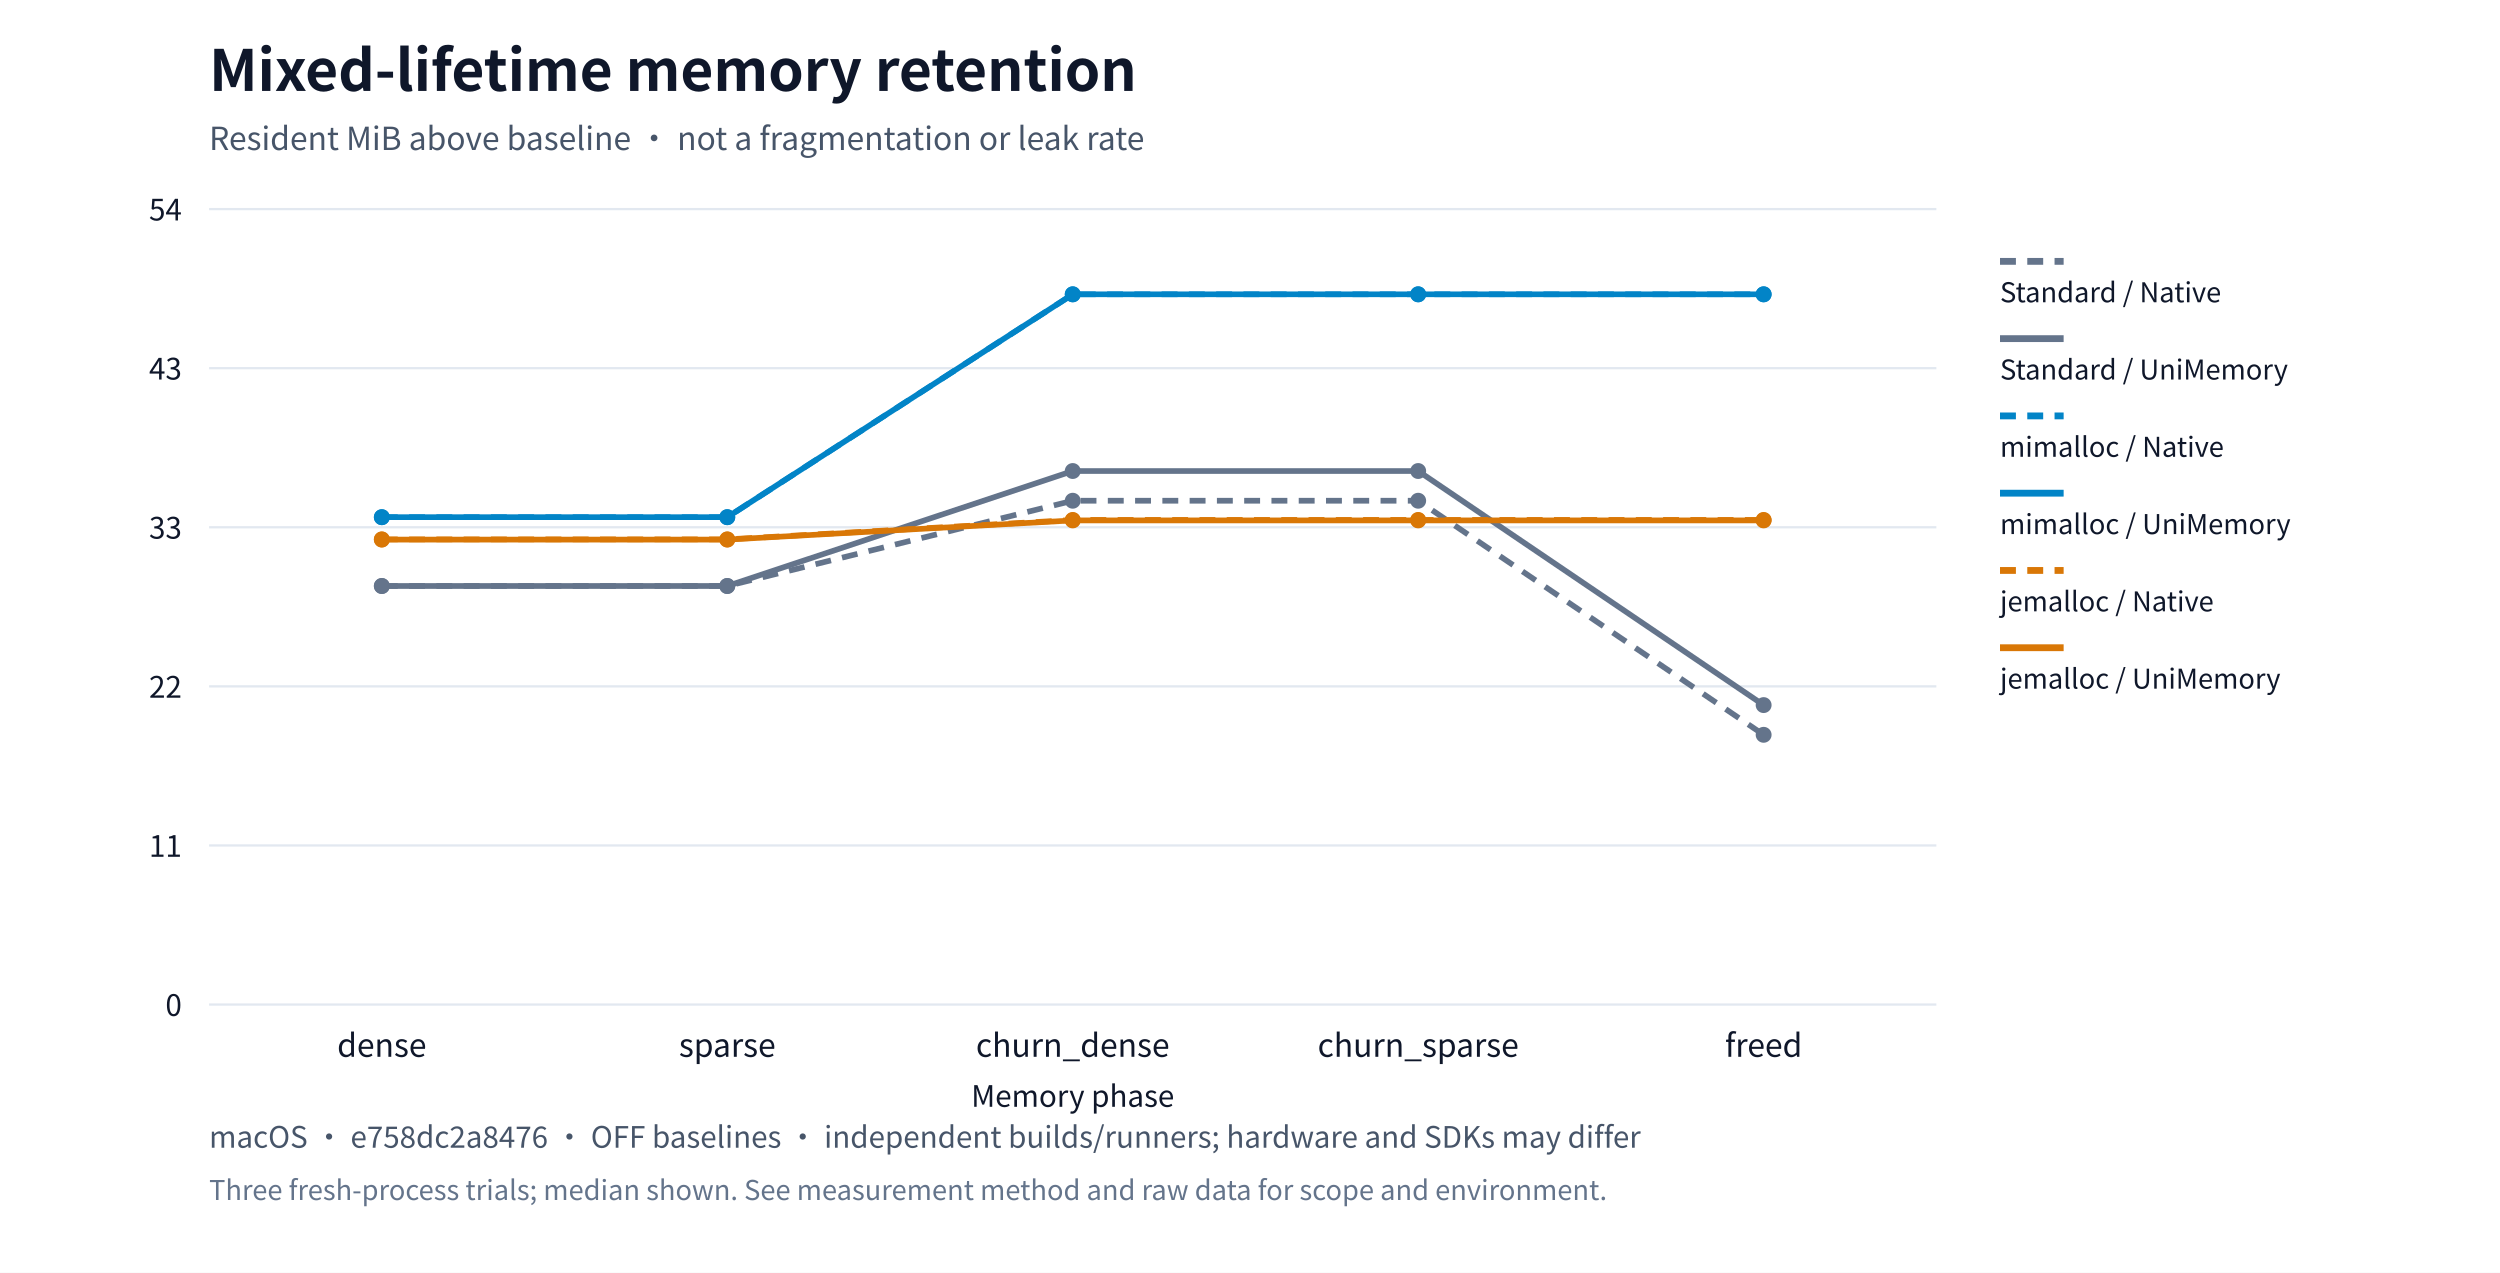
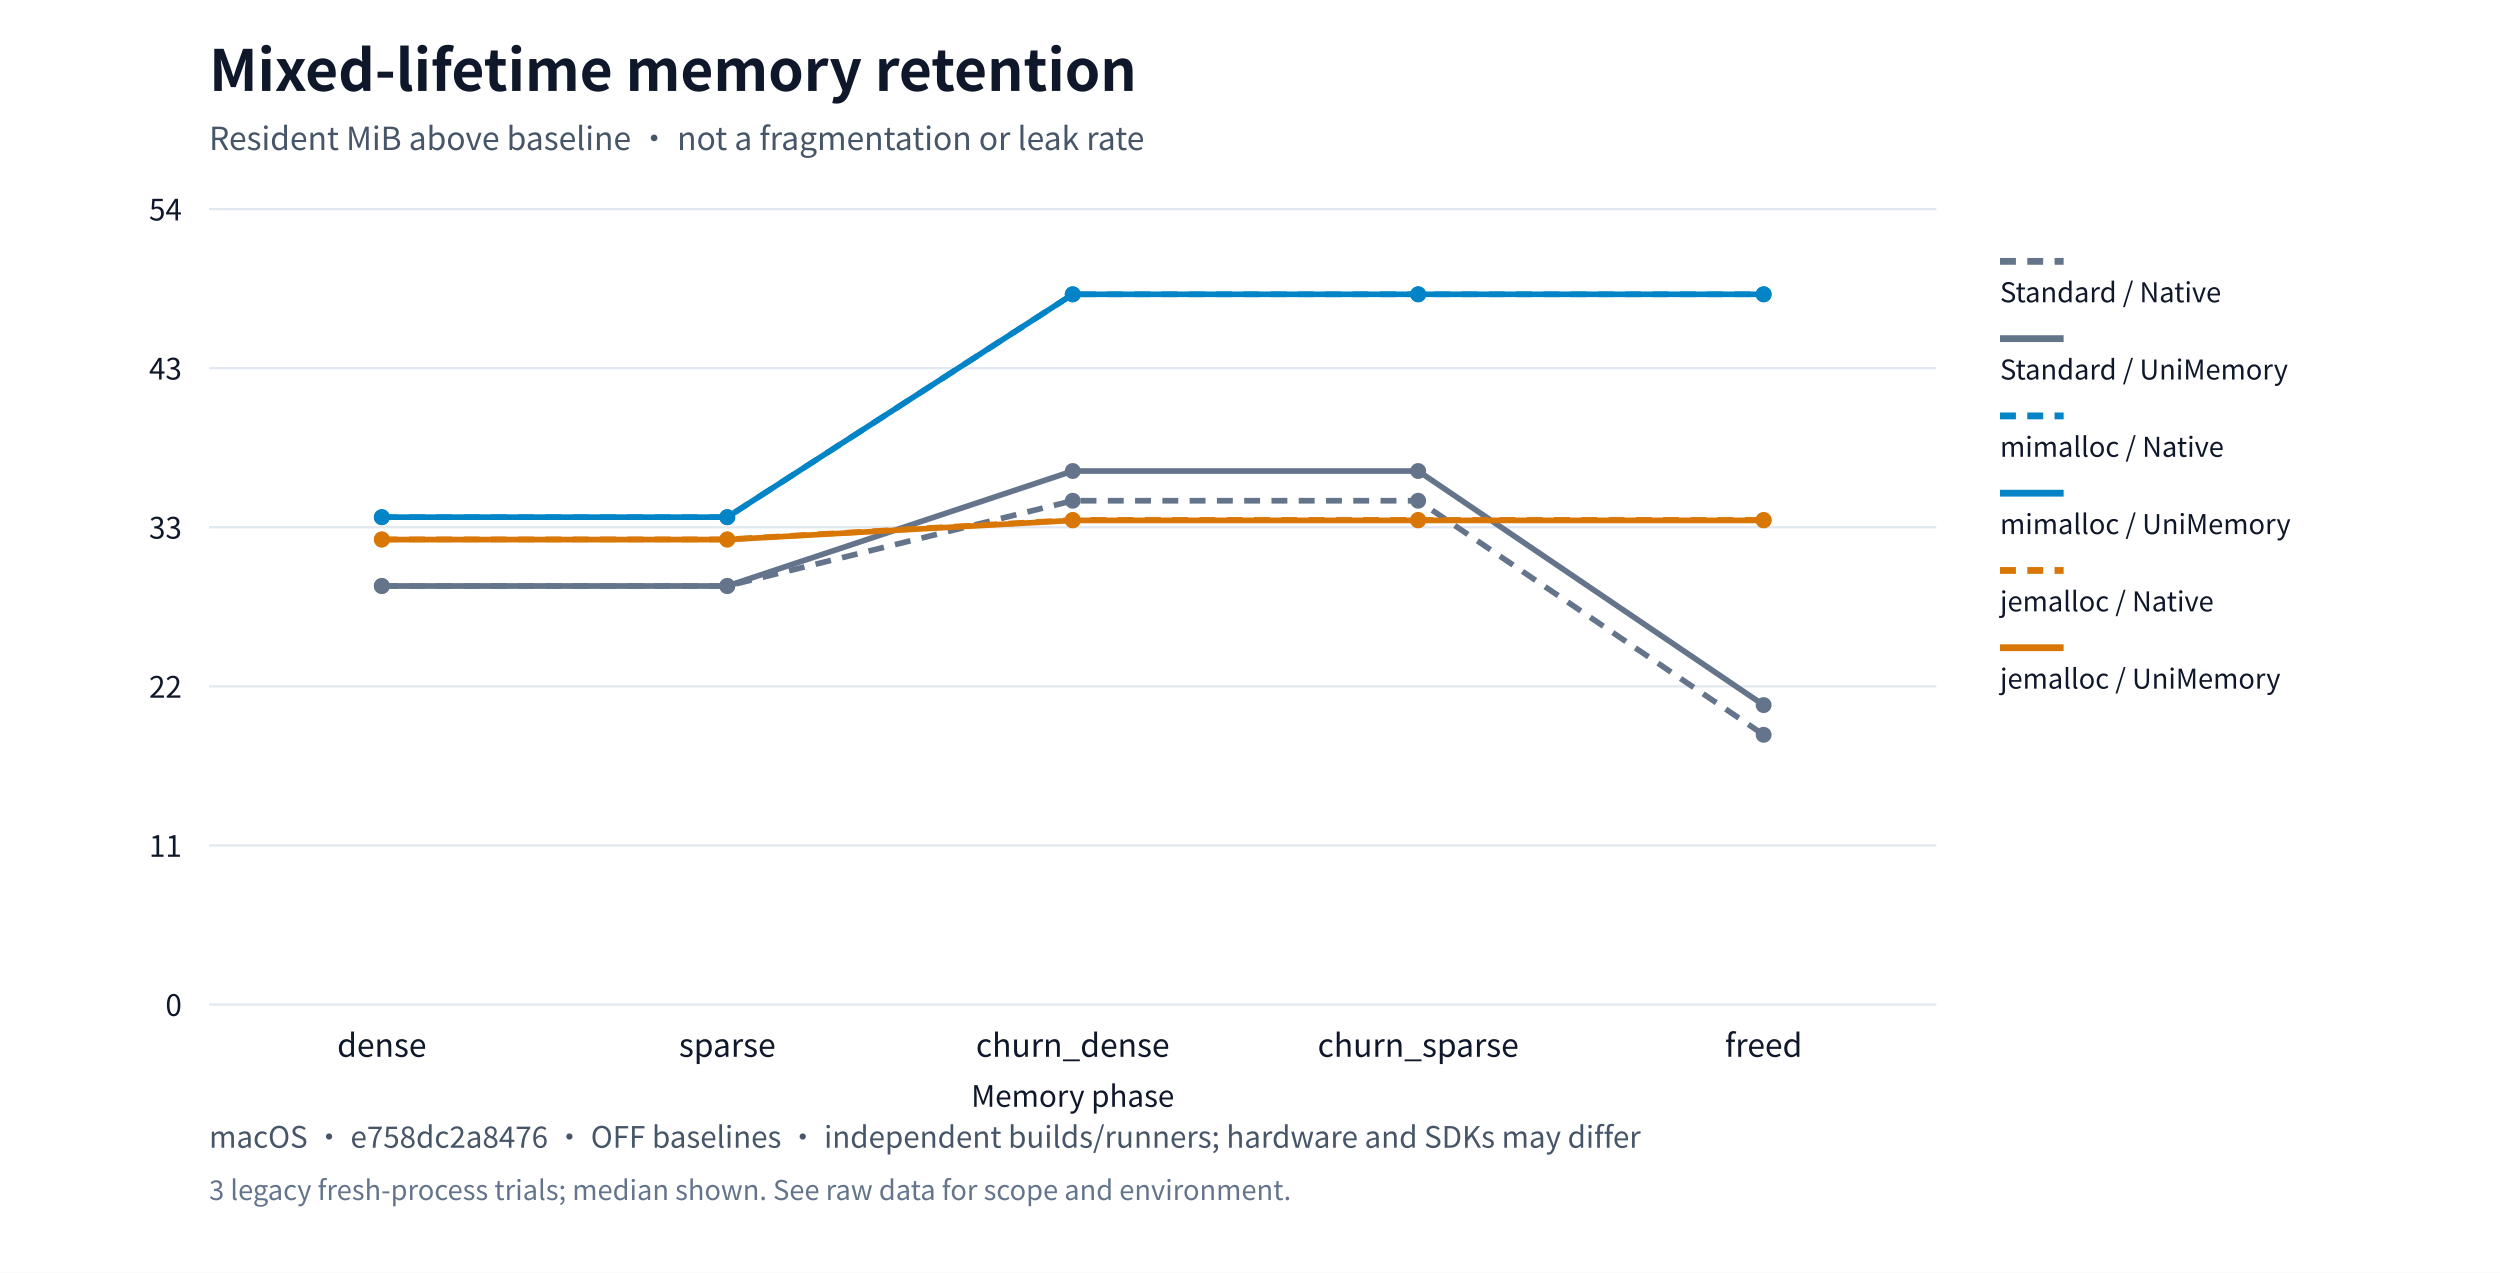
<svg xmlns="http://www.w3.org/2000/svg" xml:lang="en" viewBox="0 0 1100 560" role="img">
  <rect width="1100" height="560" fill="#ffffff" />
  <g font-family="system-ui,Segoe UI,Microsoft YaHei,PingFang SC,Noto Sans CJK SC,sans-serif" fill="#0f172a">
    <text x="92" y="40" font-size="25" font-weight="650">Mixed-lifetime memory retention</text>
    <text x="92" y="66" font-size="14" fill="#475569">Resident MiB above baseline · not a fragmentation or leak rate</text>
    <path d="M92,442.0h760" stroke="#e2e8f0" />
    <text x="80" y="447.0" text-anchor="end" font-size="13">0</text>
    <path d="M92,372.0h760" stroke="#e2e8f0" />
    <text x="80" y="377.0" text-anchor="end" font-size="13">11</text>
    <path d="M92,302.0h760" stroke="#e2e8f0" />
    <text x="80" y="307.0" text-anchor="end" font-size="13">22</text>
    <path d="M92,232.0h760" stroke="#e2e8f0" />
    <text x="80" y="237.0" text-anchor="end" font-size="13">33</text>
    <path d="M92,162.0h760" stroke="#e2e8f0" />
    <text x="80" y="167.0" text-anchor="end" font-size="13">43</text>
    <path d="M92,92.0h760" stroke="#e2e8f0" />
    <text x="80" y="97.0" text-anchor="end" font-size="13">54</text>
    <text x="168.0" y="465" text-anchor="middle" font-size="14">dense</text>
    <text x="320.0" y="465" text-anchor="middle" font-size="14">sparse</text>
    <text x="472.0" y="465" text-anchor="middle" font-size="14">churn_dense</text>
    <text x="624.0" y="465" text-anchor="middle" font-size="14">churn_sparse</text>
    <text x="776.0" y="465" text-anchor="middle" font-size="14">freed</text>
    <circle cx="168.0" cy="257.839" r="3.5" fill="#64748b" />
    <circle cx="320.0" cy="257.839" r="3.5" fill="#64748b" />
    <circle cx="472.0" cy="220.323" r="3.5" fill="#64748b" />
    <circle cx="624.0" cy="220.323" r="3.5" fill="#64748b" />
    <circle cx="776.0" cy="323.316" r="3.5" fill="#64748b" />
    <polyline points="168.0,257.839 320.0,257.839 472.0,220.323 624.0,220.323 776.0,323.316" fill="none" stroke="#64748b" stroke-width="2.5" stroke-dasharray="7 5" />
    <path d="M880,115h28" stroke="#64748b" stroke-width="3" stroke-dasharray="7 5" />
    <text x="880" y="133" font-size="12">Standard / Native</text>
    <circle cx="168.0" cy="257.839" r="3.5" fill="#64748b" />
    <circle cx="320.0" cy="257.839" r="3.5" fill="#64748b" />
    <circle cx="472.0" cy="207.248" r="3.5" fill="#64748b" />
    <circle cx="624.0" cy="207.248" r="3.5" fill="#64748b" />
    <circle cx="776.0" cy="310.241" r="3.5" fill="#64748b" />
    <polyline points="168.0,257.839 320.0,257.839 472.0,207.248 624.0,207.248 776.0,310.241" fill="none" stroke="#64748b" stroke-width="2.5" />
    <path d="M880,149h28" stroke="#64748b" stroke-width="3" />
    <text x="880" y="167" font-size="12">Standard / UniMemory</text>
    <circle cx="168.0" cy="227.565" r="3.5" fill="#0284c7" />
    <circle cx="320.0" cy="227.565" r="3.5" fill="#0284c7" />
    <circle cx="472.0" cy="129.5" r="3.5" fill="#0284c7" />
    <circle cx="624.0" cy="129.5" r="3.5" fill="#0284c7" />
    <circle cx="776.0" cy="129.5" r="3.5" fill="#0284c7" />
    <polyline points="168.0,227.565 320.0,227.565 472.0,129.5 624.0,129.5 776.0,129.5" fill="none" stroke="#0284c7" stroke-width="2.5" stroke-dasharray="7 5" />
    <path d="M880,183h28" stroke="#0284c7" stroke-width="3" stroke-dasharray="7 5" />
    <text x="880" y="201" font-size="12">mimalloc / Native</text>
    <circle cx="168.0" cy="227.565" r="3.5" fill="#0284c7" />
    <circle cx="320.0" cy="227.565" r="3.5" fill="#0284c7" />
    <circle cx="472.0" cy="129.5" r="3.5" fill="#0284c7" />
    <circle cx="624.0" cy="129.5" r="3.5" fill="#0284c7" />
    <circle cx="776.0" cy="129.5" r="3.5" fill="#0284c7" />
    <polyline points="168.0,227.565 320.0,227.565 472.0,129.5 624.0,129.5 776.0,129.5" fill="none" stroke="#0284c7" stroke-width="2.5" />
    <path d="M880,217h28" stroke="#0284c7" stroke-width="3" />
    <text x="880" y="235" font-size="12">mimalloc / UniMemory</text>
    <circle cx="168.0" cy="237.321" r="3.5" fill="#d97706" />
    <circle cx="320.0" cy="237.321" r="3.5" fill="#d97706" />
    <circle cx="472.0" cy="228.772" r="3.5" fill="#d97706" />
    <circle cx="624.0" cy="228.772" r="3.5" fill="#d97706" />
    <circle cx="776.0" cy="228.772" r="3.5" fill="#d97706" />
    <polyline points="168.0,237.321 320.0,237.321 472.0,228.772 624.0,228.772 776.0,228.772" fill="none" stroke="#d97706" stroke-width="2.5" stroke-dasharray="7 5" />
    <path d="M880,251h28" stroke="#d97706" stroke-width="3" stroke-dasharray="7 5" />
    <text x="880" y="269" font-size="12">jemalloc / Native</text>
    <circle cx="168.0" cy="237.422" r="3.5" fill="#d97706" />
    <circle cx="320.0" cy="237.422" r="3.5" fill="#d97706" />
    <circle cx="472.0" cy="228.973" r="3.5" fill="#d97706" />
    <circle cx="624.0" cy="228.973" r="3.5" fill="#d97706" />
    <circle cx="776.0" cy="228.973" r="3.5" fill="#d97706" />
    <polyline points="168.0,237.422 320.0,237.422 472.0,228.973 624.0,228.973 776.0,228.973" fill="none" stroke="#d97706" stroke-width="2.5" />
    <path d="M880,285h28" stroke="#d97706" stroke-width="3" />
    <text x="880" y="303" font-size="12">jemalloc / UniMemory</text>
    <text x="472" y="487" text-anchor="middle" font-size="13">Memory phase</text>
    <text x="92" y="505" font-size="13" fill="#475569">macOS · e758dc2a8476 · OFF baselines · independent builds/runners; hardware and SDKs may differ</text>
-     <text x="92" y="528" font-size="12" fill="#64748b">Three fresh-process trials; median shown. See measurement method and raw data for scope and environment.</text>
+     <text x="92" y="528" font-size="12" fill="#64748b">3 legacy fresh-process trials; median shown. See raw data for scope and environment.</text>
  </g>
</svg>
